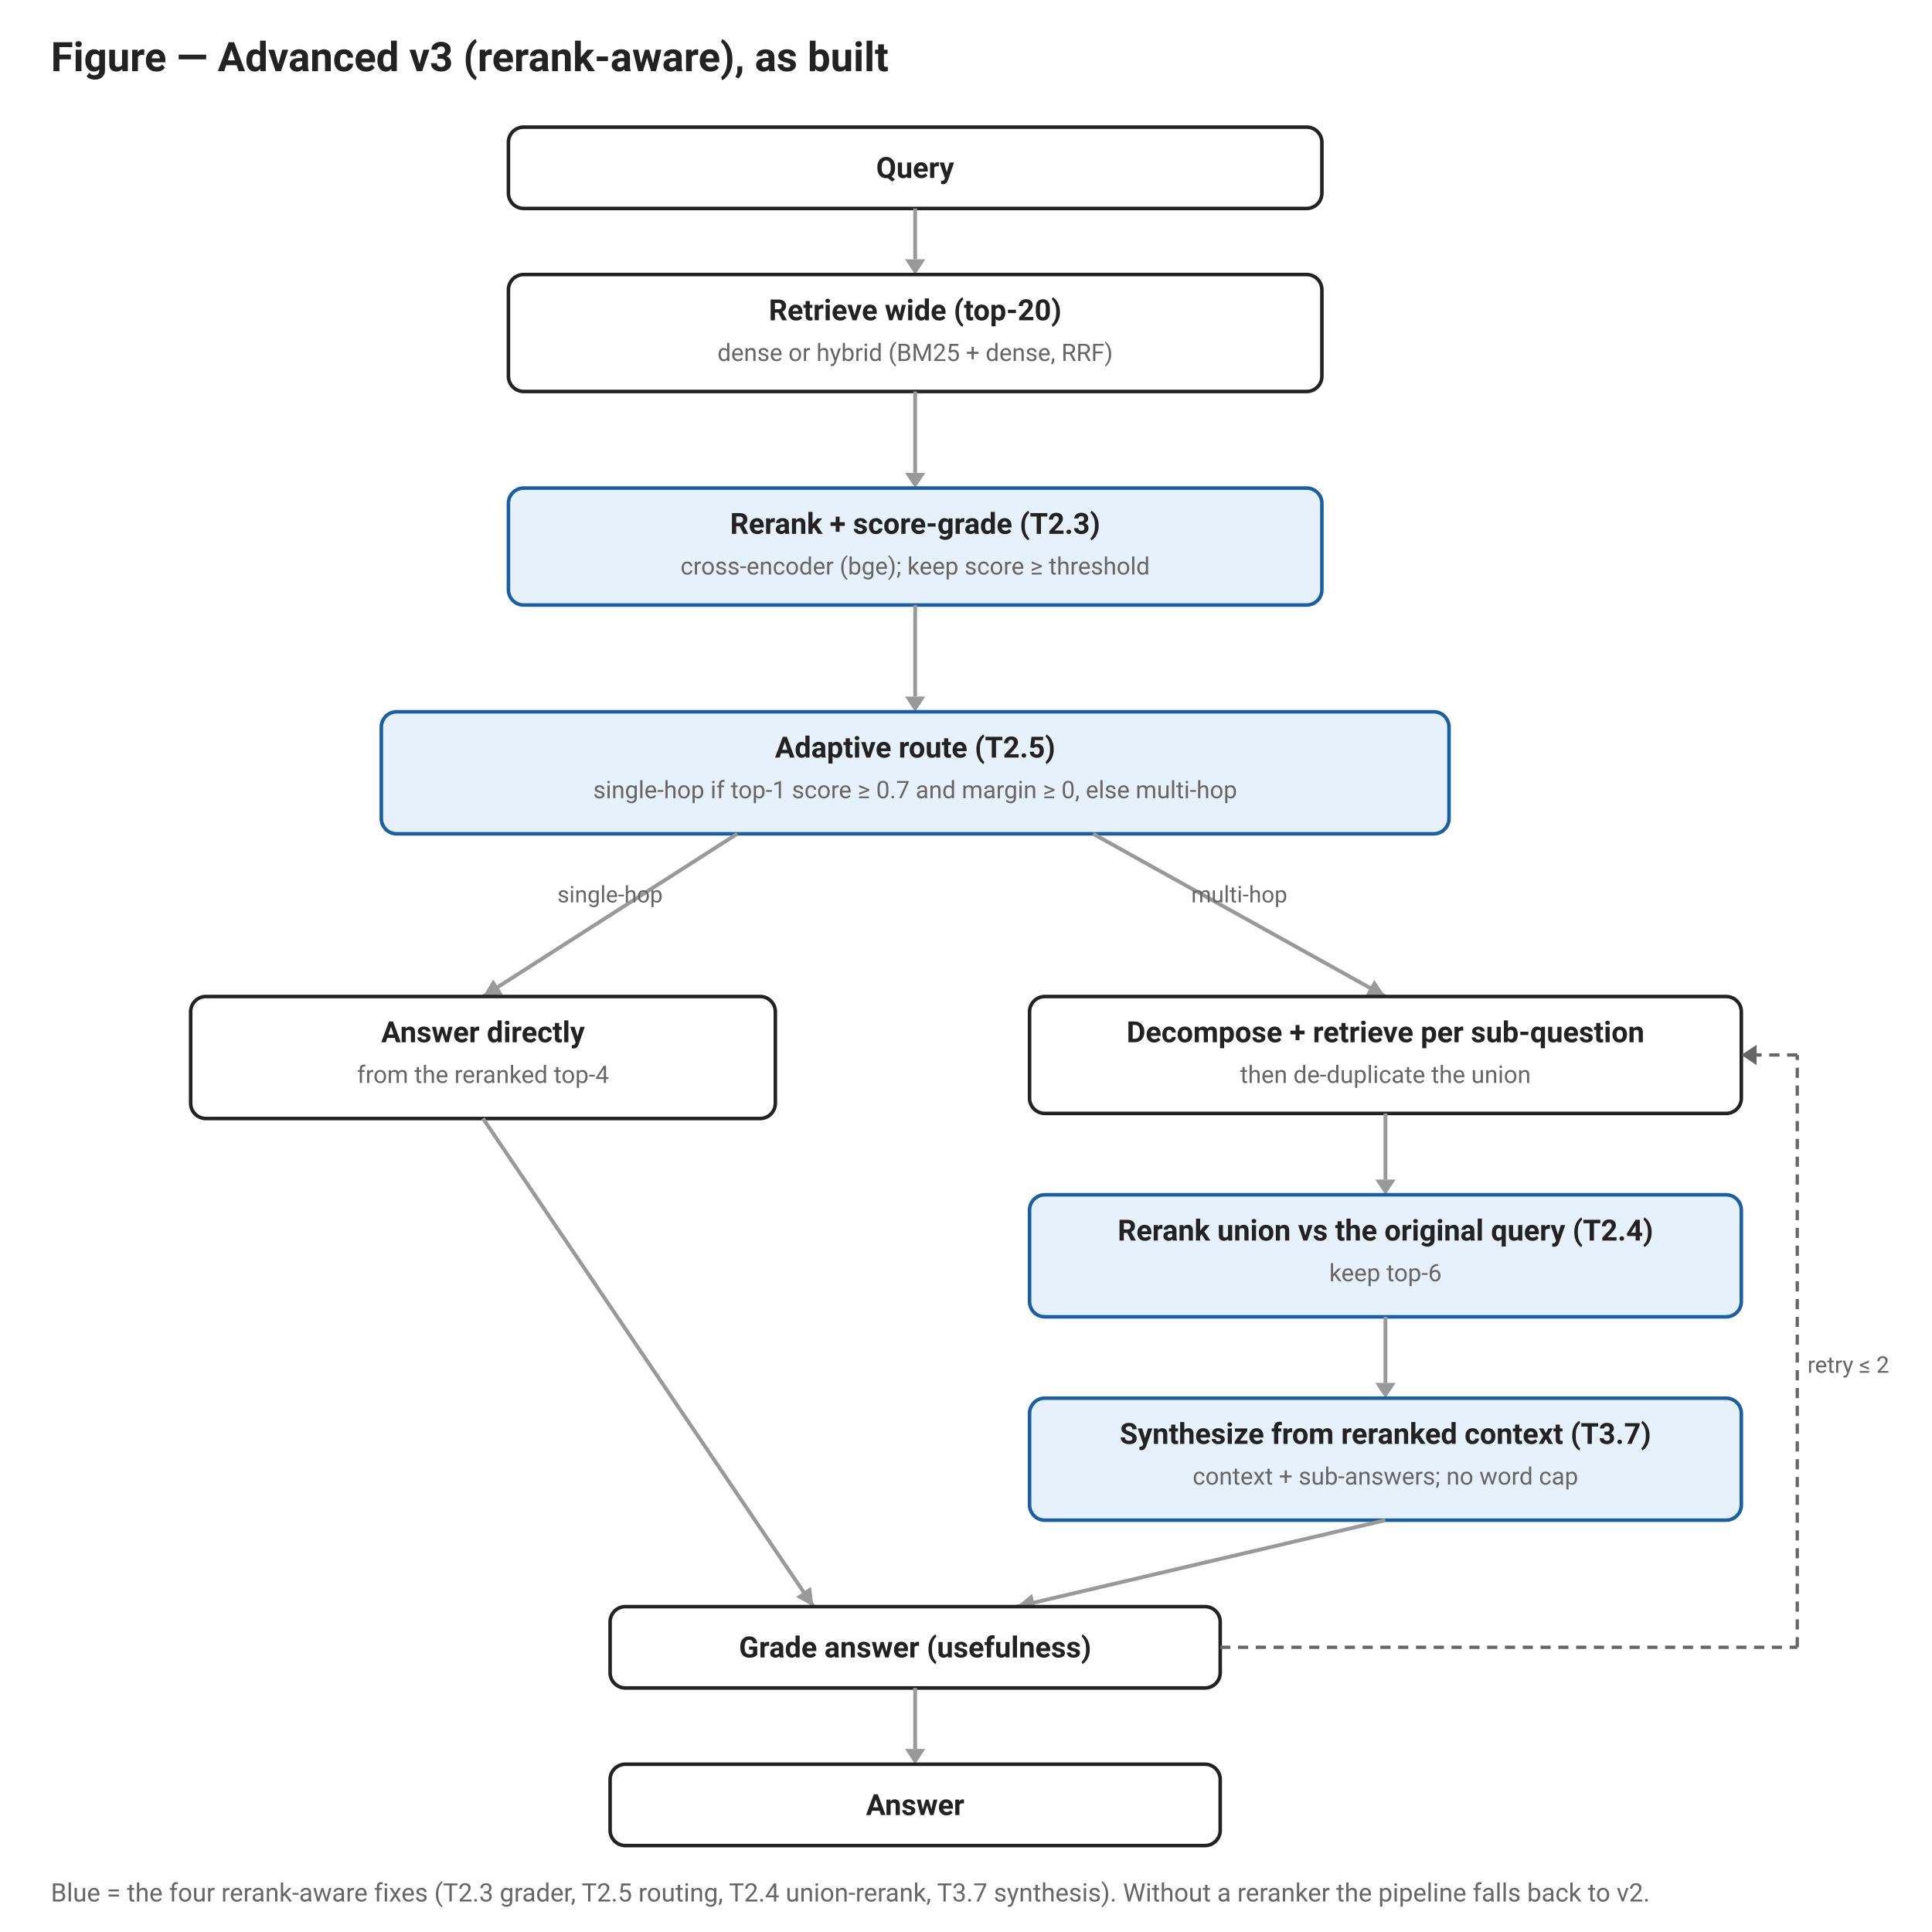
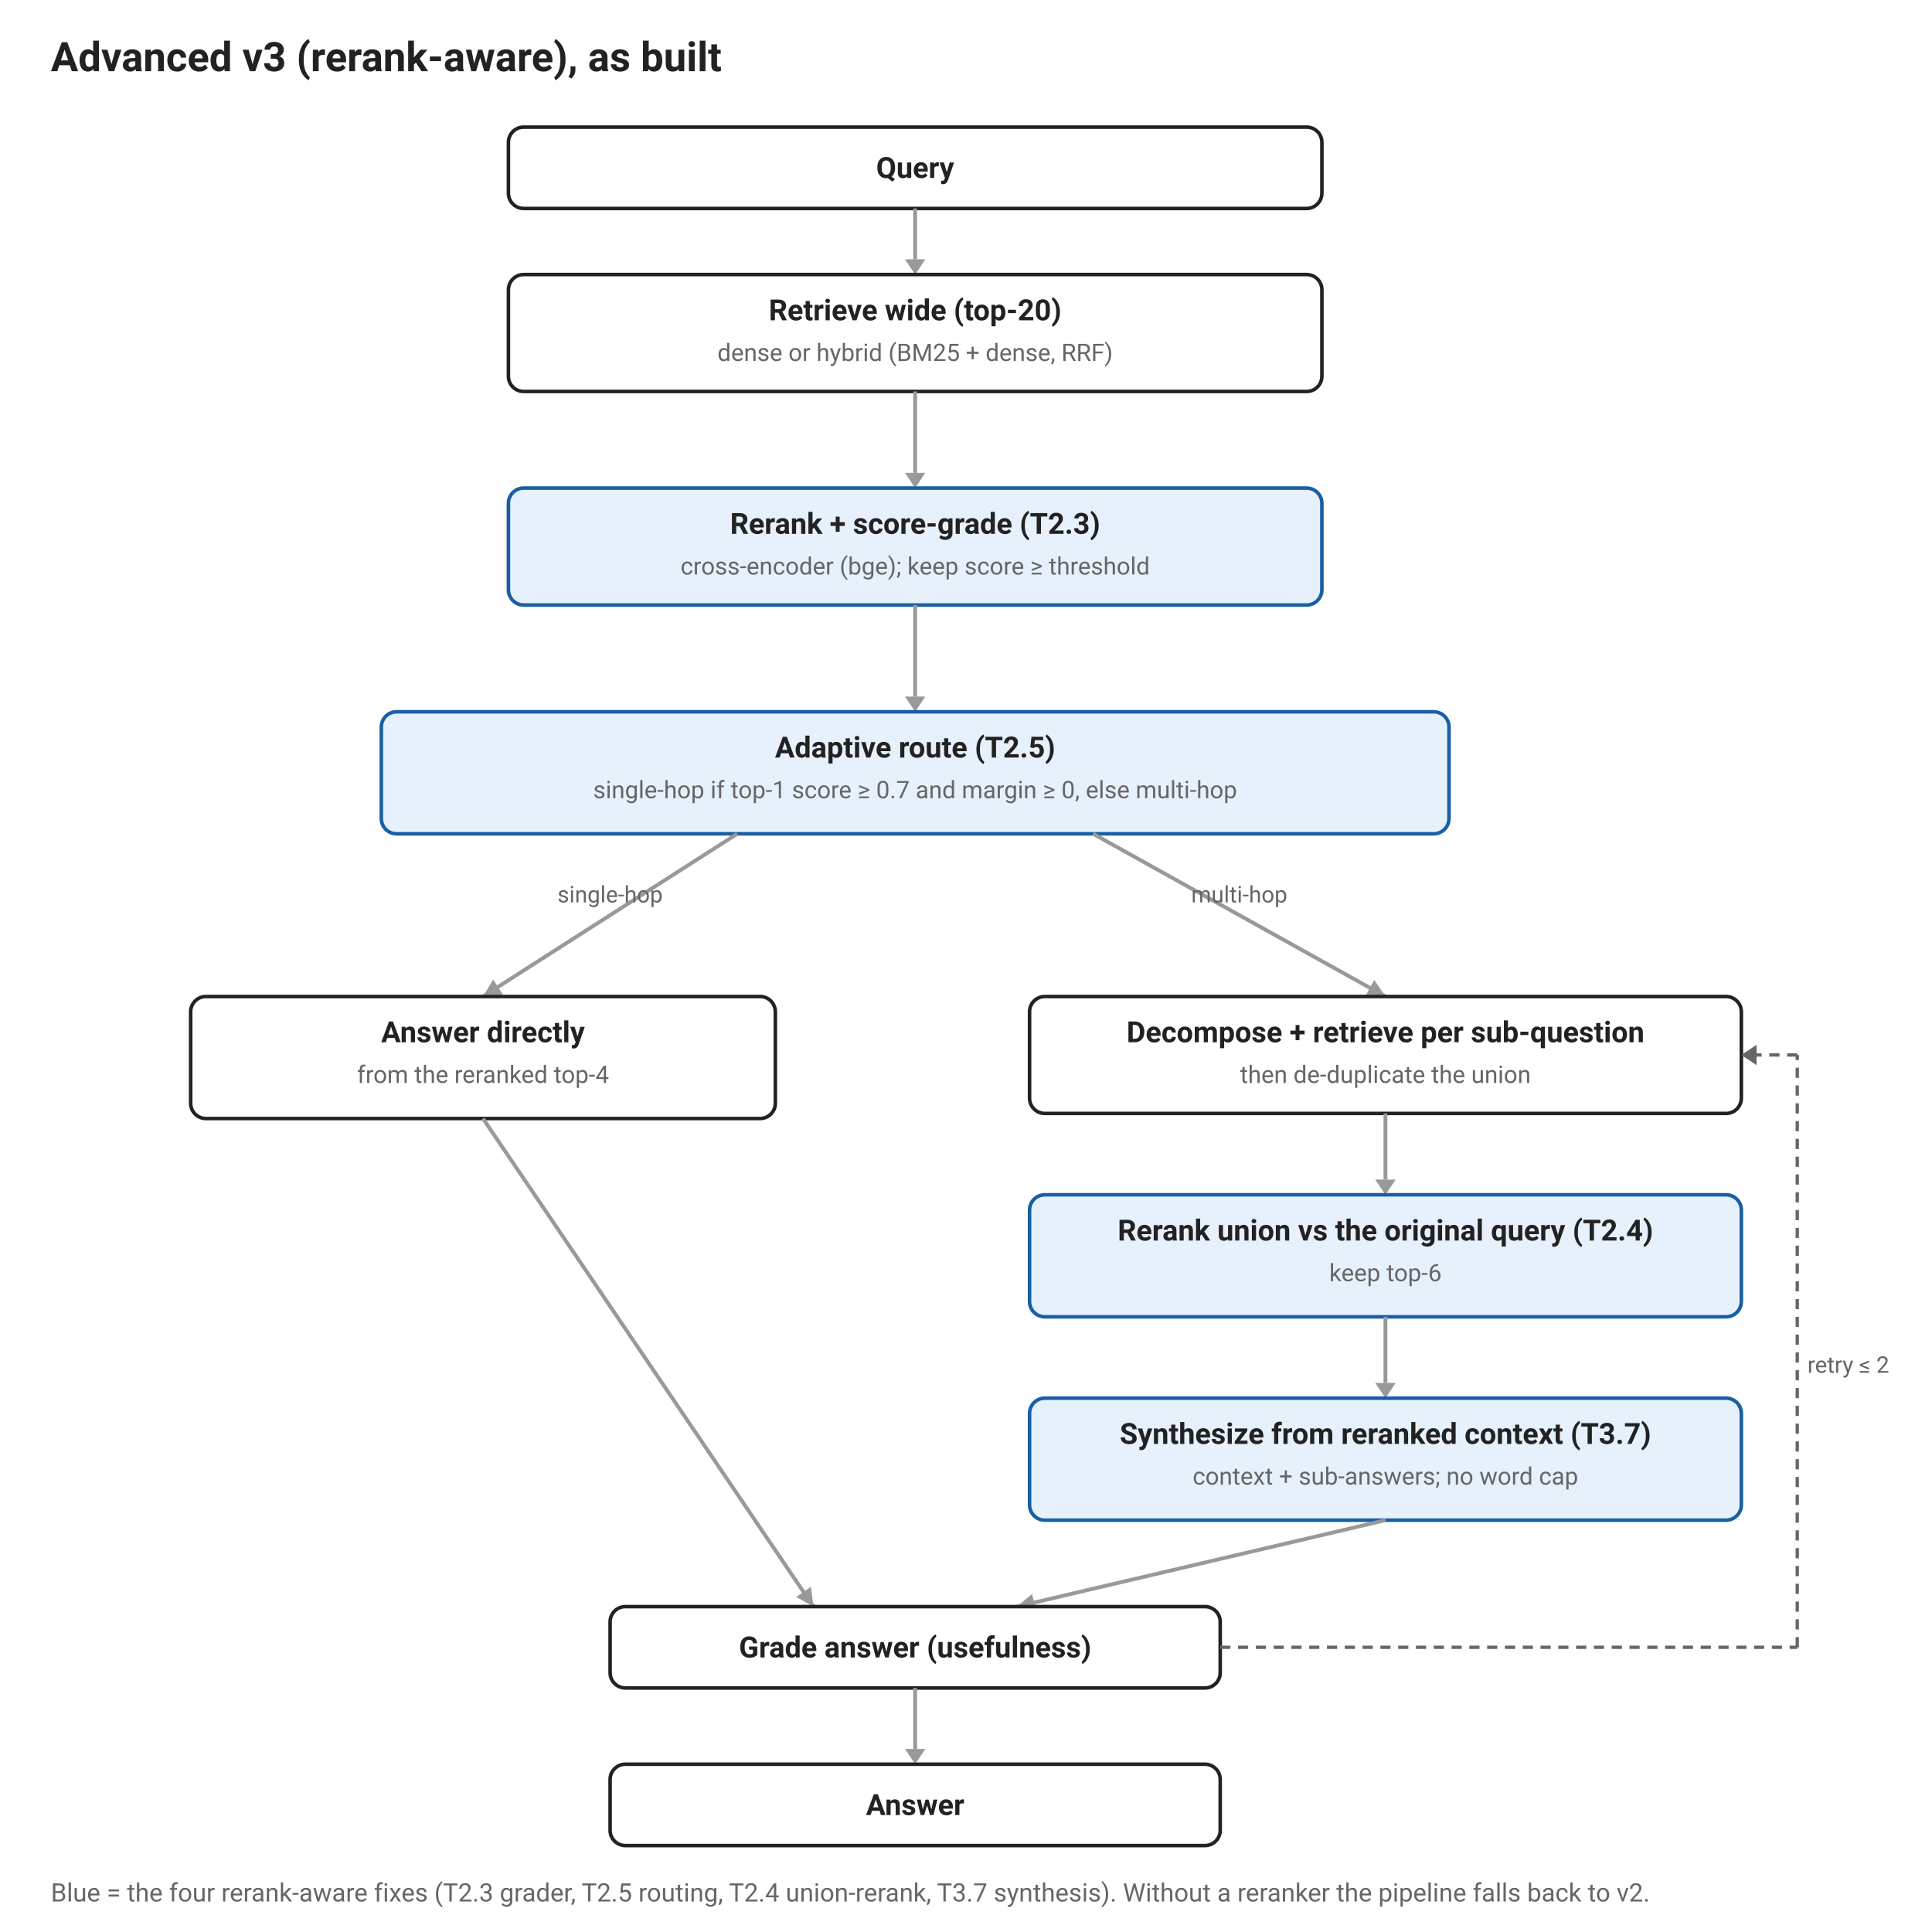
<svg xmlns="http://www.w3.org/2000/svg" width="760" height="760" viewBox="0 0 760 760" font-family="-apple-system,BHF,Segoe UI,Roboto,Helvetica,Arial,sans-serif">
  <rect width="760" height="760" fill="white" />
-   <text x="20.0" y="28.0" font-size="16" text-anchor="start" fill="#222222" font-weight="600">Figure — Advanced v3 (rerank-aware), as built</text>
+   <text x="20.0" y="28.0" font-size="16" text-anchor="start" fill="#222222" font-weight="600">Advanced v3 (rerank-aware), as built</text>
  <rect x="200.0" y="50.0" width="320.0" height="32.0" fill="#ffffff" stroke="#222222" stroke-width="1.4" rx="6" />
  <text x="360.0" y="70.0" font-size="11.5" text-anchor="middle" fill="#222222" font-weight="600">Query</text>
  <line x1="360.0" y1="82.0" x2="360.0" y2="102.0" stroke="#999999" stroke-width="1.5" />
  <path d="M356.0 102.0 L364.0 102.0 L360.0 108.0 Z" fill="#999999" />
  <rect x="200.0" y="108.0" width="320.0" height="46.0" fill="#ffffff" stroke="#222222" stroke-width="1.4" rx="6" />
  <text x="360.0" y="126.0" font-size="11.5" text-anchor="middle" fill="#222222" font-weight="600">Retrieve wide  (top-20)</text>
  <text x="360.0" y="142.0" font-size="9.5" text-anchor="middle" fill="#666666" font-weight="400">dense or hybrid (BM25 + dense, RRF)</text>
  <line x1="360.0" y1="154.0" x2="360.0" y2="186.0" stroke="#999999" stroke-width="1.5" />
  <path d="M356.0 186.0 L364.0 186.0 L360.0 192.0 Z" fill="#999999" />
  <rect x="200.0" y="192.0" width="320.0" height="46.0" fill="#E6F1FB" stroke="#185FA5" stroke-width="1.4" rx="6" />
  <text x="360.0" y="210.0" font-size="11.5" text-anchor="middle" fill="#222222" font-weight="600">Rerank + score-grade  (T2.3)</text>
  <text x="360.0" y="226.0" font-size="9.5" text-anchor="middle" fill="#666666" font-weight="400">cross-encoder (bge); keep score ≥ threshold</text>
  <line x1="360.0" y1="238.0" x2="360.0" y2="274.0" stroke="#999999" stroke-width="1.5" />
  <path d="M356.0 274.0 L364.0 274.0 L360.0 280.0 Z" fill="#999999" />
  <rect x="150.0" y="280.0" width="420.0" height="48.0" fill="#E6F1FB" stroke="#185FA5" stroke-width="1.4" rx="6" />
  <text x="360.0" y="298.0" font-size="11.5" text-anchor="middle" fill="#222222" font-weight="600">Adaptive route  (T2.5)</text>
  <text x="360.0" y="314.0" font-size="9.5" text-anchor="middle" fill="#666666" font-weight="400">single-hop if top-1 score ≥ 0.7 and margin ≥ 0, else multi-hop</text>
  <line x1="290.0" y1="328.0" x2="190.0" y2="392.0" stroke="#999999" stroke-width="1.5" />
  <path d="M197.8 391.2 L194.0 385.3 L190.0 392.0 Z" fill="#999999" />
  <text x="240.0" y="355.0" font-size="9" text-anchor="middle" fill="#666666" font-weight="400">single-hop</text>
  <line x1="430.0" y1="328.0" x2="545.0" y2="392.0" stroke="#999999" stroke-width="1.5" />
  <path d="M540.6 385.5 L537.2 391.7 L545.0 392.0 Z" fill="#999999" />
  <text x="487.5" y="355.0" font-size="9" text-anchor="middle" fill="#666666" font-weight="400">multi-hop</text>
  <rect x="75.0" y="392.0" width="230.0" height="48.0" fill="#ffffff" stroke="#222222" stroke-width="1.4" rx="6" />
  <text x="190.0" y="410.0" font-size="11.5" text-anchor="middle" fill="#222222" font-weight="600">Answer directly</text>
  <text x="190.0" y="426.0" font-size="9.5" text-anchor="middle" fill="#666666" font-weight="400">from the reranked top-4</text>
  <rect x="405.0" y="392.0" width="280.0" height="46.0" fill="#ffffff" stroke="#222222" stroke-width="1.4" rx="6" />
  <text x="545.0" y="410.0" font-size="11.5" text-anchor="middle" fill="#222222" font-weight="600">Decompose + retrieve per sub-question</text>
  <text x="545.0" y="426.0" font-size="9.5" text-anchor="middle" fill="#666666" font-weight="400">then de-duplicate the union</text>
  <line x1="545.0" y1="438.0" x2="545.0" y2="464.0" stroke="#999999" stroke-width="1.5" />
  <path d="M541.0 464.0 L549.0 464.0 L545.0 470.0 Z" fill="#999999" />
  <rect x="405.0" y="470.0" width="280.0" height="48.0" fill="#E6F1FB" stroke="#185FA5" stroke-width="1.4" rx="6" />
  <text x="545.0" y="488.0" font-size="11.5" text-anchor="middle" fill="#222222" font-weight="600">Rerank union vs the original query  (T2.4)</text>
  <text x="545.0" y="504.0" font-size="9.5" text-anchor="middle" fill="#666666" font-weight="400">keep top-6</text>
  <line x1="545.0" y1="518.0" x2="545.0" y2="544.0" stroke="#999999" stroke-width="1.5" />
  <path d="M541.0 544.0 L549.0 544.0 L545.0 550.0 Z" fill="#999999" />
  <rect x="405.0" y="550.0" width="280.0" height="48.0" fill="#E6F1FB" stroke="#185FA5" stroke-width="1.4" rx="6" />
  <text x="545.0" y="568.0" font-size="11.5" text-anchor="middle" fill="#222222" font-weight="600">Synthesize from reranked context (T3.7)</text>
  <text x="545.0" y="584.0" font-size="9.5" text-anchor="middle" fill="#666666" font-weight="400">context + sub-answers; no word cap</text>
  <line x1="190.0" y1="440.0" x2="320.0" y2="632.0" stroke="#999999" stroke-width="1.5" />
  <path d="M319.0 624.2 L313.2 628.2 L320.0 632.0 Z" fill="#999999" />
  <line x1="545.0" y1="598.0" x2="400.0" y2="632.0" stroke="#999999" stroke-width="1.5" />
  <path d="M407.6 633.8 L406.0 627.0 L400.0 632.0 Z" fill="#999999" />
  <rect x="240.0" y="632.0" width="240.0" height="32.0" fill="#ffffff" stroke="#222222" stroke-width="1.4" rx="6" />
  <text x="360.0" y="652.0" font-size="11.5" text-anchor="middle" fill="#222222" font-weight="600">Grade answer (usefulness)</text>
  <line x1="360.0" y1="664.0" x2="360.0" y2="688.0" stroke="#999999" stroke-width="1.5" />
  <path d="M356.0 688.0 L364.0 688.0 L360.0 694.0 Z" fill="#999999" />
  <rect x="240.0" y="694.0" width="240.0" height="32.0" fill="#ffffff" stroke="#222222" stroke-width="1.4" rx="6" />
  <text x="360.0" y="714.0" font-size="11.5" text-anchor="middle" fill="#222222" font-weight="600">Answer</text>
  <line x1="480.0" y1="648.0" x2="707.0" y2="648.0" stroke="#666666" stroke-width="1.3" stroke-dasharray="4,3" />
  <line x1="707.0" y1="648.0" x2="707.0" y2="415.0" stroke="#666666" stroke-width="1.3" stroke-dasharray="4,3" />
  <line x1="707.0" y1="415.0" x2="691.0" y2="415.0" stroke="#666666" stroke-width="1.3" stroke-dasharray="4,3" />
  <path d="M691.0 411.0 L691.0 419.0 L685.0 415.0 Z" fill="#666666" />
  <text x="711.0" y="540.0" font-size="9" text-anchor="start" fill="#666666" font-weight="400">retry ≤ 2</text>
  <text x="20.0" y="748.0" font-size="10" text-anchor="start" fill="#666666" font-weight="400">Blue = the four rerank-aware fixes (T2.3 grader, T2.5 routing, T2.4 union-rerank, T3.7 synthesis). Without a reranker the pipeline falls back to v2.</text>
</svg>
